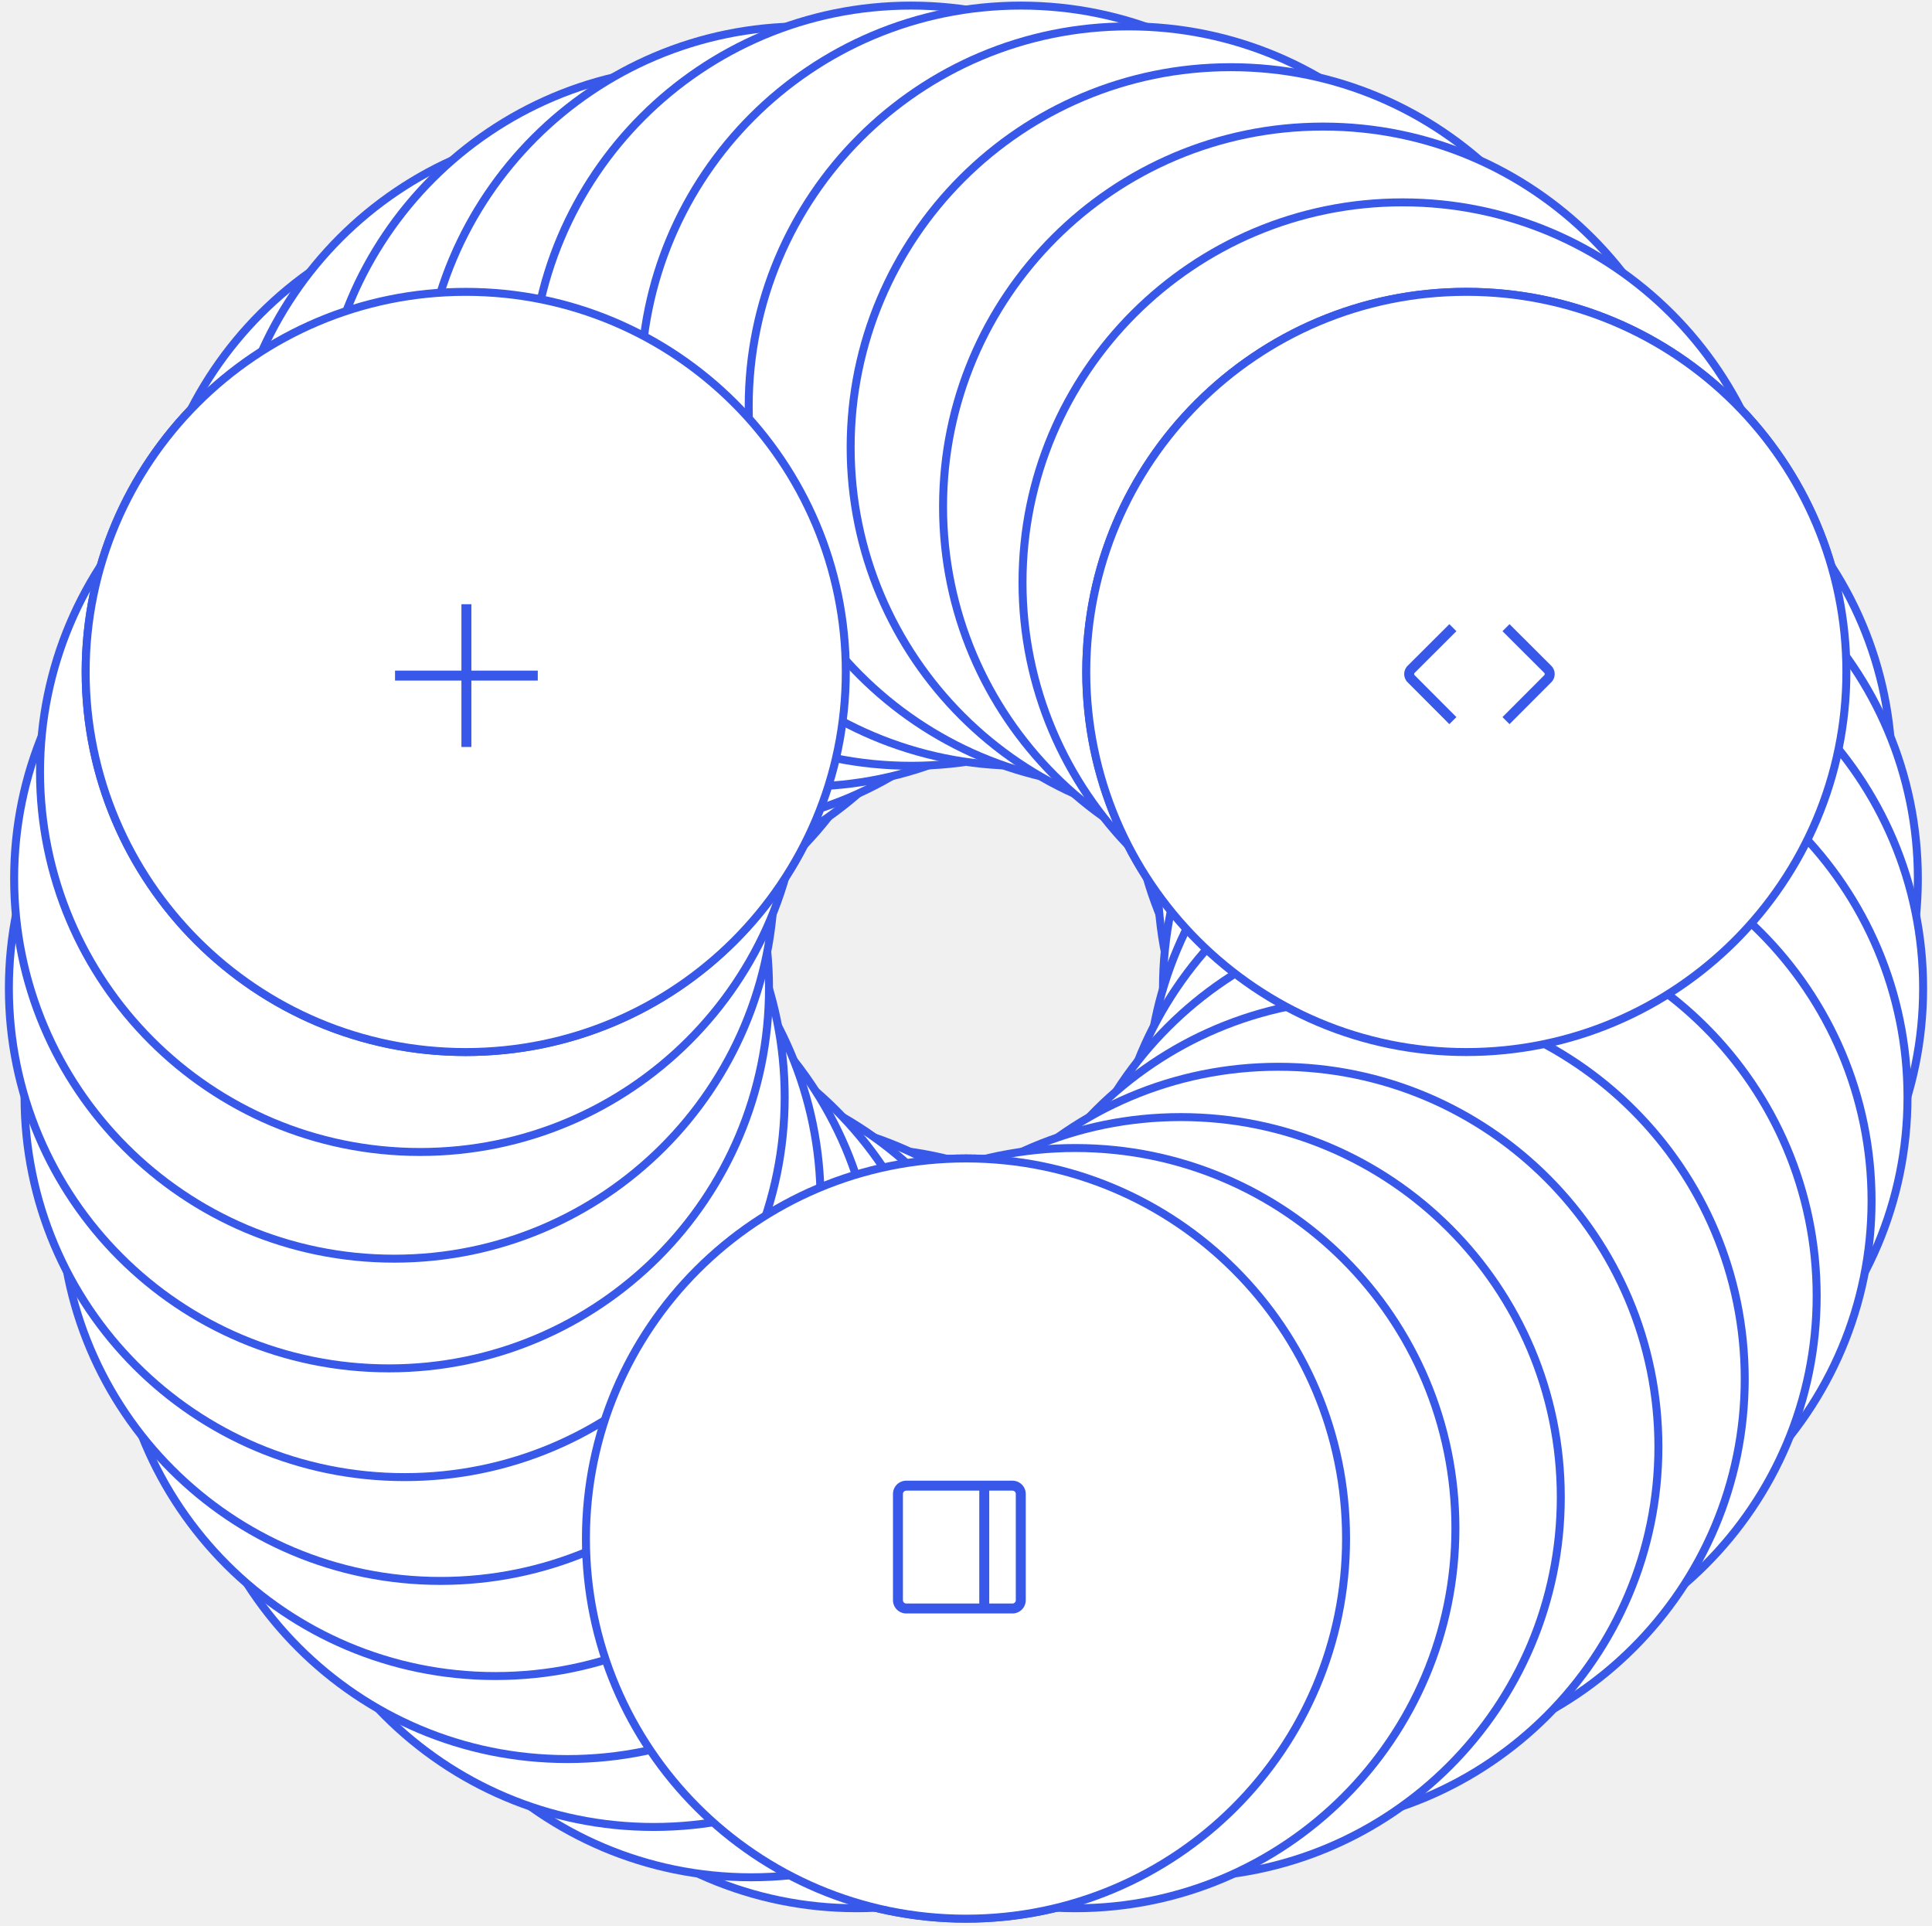
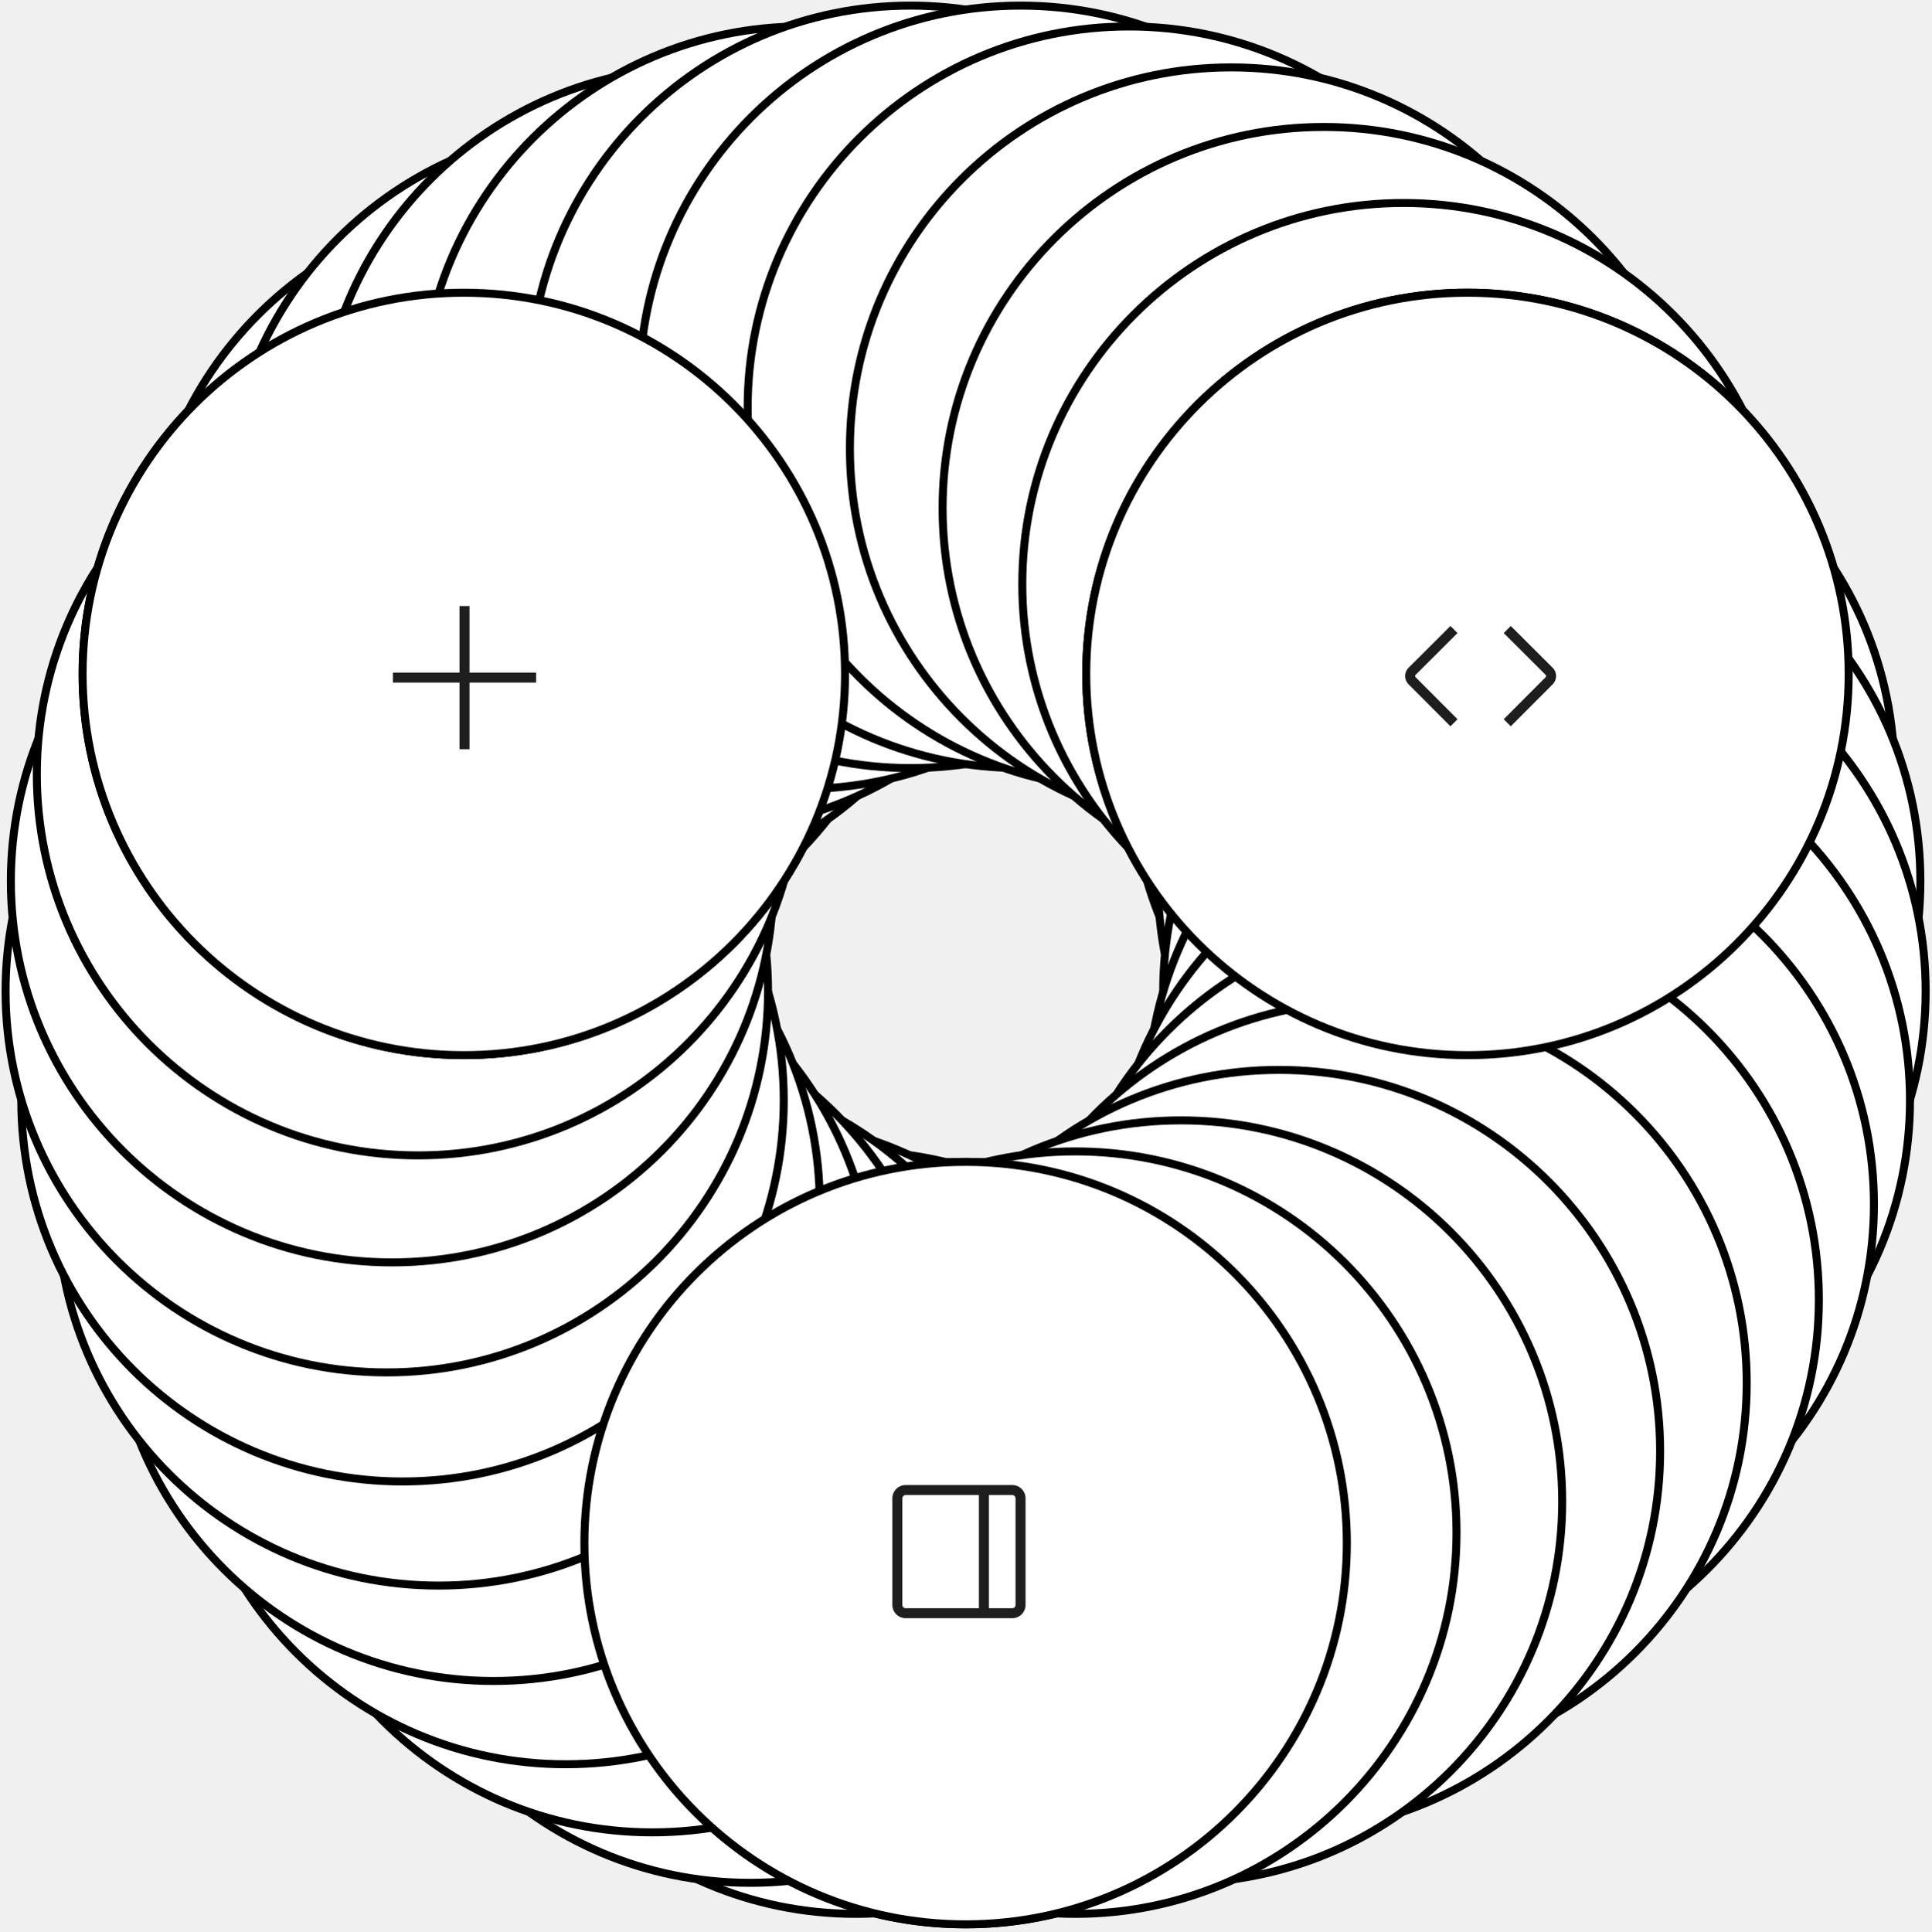
- <svg xmlns="http://www.w3.org/2000/svg" width="291" height="290" viewBox="0 0 291 290" fill="none">
-   <g clip-path="url(#a)">
-     <path fill="#fff" stroke="#3858E9" stroke-miterlimit="10" stroke-width="1.2" d="M145.5 288.965c31.616 0 57.246-25.63 57.246-57.246 0-31.617-25.63-57.247-57.246-57.247-31.617 0-57.247 25.63-57.247 57.247 0 31.616 25.63 57.246 57.247 57.246Z" />
-     <path fill="#fff" stroke="#3858E9" stroke-miterlimit="10" stroke-width="1.2" d="M129.031 287.393c31.617 0 57.247-25.63 57.247-57.247 0-31.616-25.63-57.246-57.247-57.246-31.616 0-57.246 25.63-57.246 57.246 0 31.617 25.63 57.247 57.246 57.247Z" />
-     <path fill="#fff" stroke="#3858E9" stroke-miterlimit="10" stroke-width="1.2" d="M113.158 282.732c31.616 0 57.246-25.63 57.246-57.246 0-31.616-25.63-57.246-57.246-57.246-31.616 0-57.246 25.63-57.246 57.246 0 31.616 25.63 57.246 57.246 57.246Z" />
-     <path fill="#fff" stroke="#3858E9" stroke-miterlimit="10" stroke-width="1.2" d="M98.456 275.154c31.616 0 57.246-25.63 57.246-57.246 0-31.616-25.63-57.246-57.246-57.246-31.617 0-57.247 25.63-57.247 57.246 0 31.616 25.63 57.246 57.247 57.246Z" />
-     <path fill="#fff" stroke="#3858E9" stroke-miterlimit="10" stroke-width="1.2" d="M85.453 264.928c31.616 0 57.246-25.63 57.246-57.246 0-31.617-25.63-57.247-57.246-57.247-31.616 0-57.247 25.63-57.247 57.247 0 31.616 25.63 57.246 57.247 57.246Z" />
-     <path fill="#fff" stroke="#3858E9" stroke-miterlimit="10" stroke-width="1.2" d="M74.626 252.425c31.616 0 57.246-25.63 57.246-57.246 0-31.616-25.63-57.246-57.246-57.246-31.616 0-57.246 25.63-57.246 57.246 0 31.616 25.63 57.246 57.246 57.246Z" />
-     <path fill="#fff" stroke="#3858E9" stroke-miterlimit="10" stroke-width="1.2" d="M66.35 238.099c31.616 0 57.246-25.63 57.246-57.247 0-31.616-25.63-57.246-57.246-57.246-31.616 0-57.246 25.63-57.246 57.246 0 31.617 25.63 57.247 57.246 57.247Z" />
-     <path fill="#fff" stroke="#3858E9" stroke-miterlimit="10" stroke-width="1.2" d="M60.944 222.464c31.616 0 57.246-25.63 57.246-57.246 0-31.617-25.63-57.247-57.246-57.247-31.616 0-57.246 25.63-57.246 57.247 0 31.616 25.63 57.246 57.246 57.246Z" />
-     <path fill="#fff" stroke="#3858E9" stroke-miterlimit="10" stroke-width="1.2" d="M58.584 206.087c31.616 0 57.246-25.63 57.246-57.246 0-31.616-25.63-57.246-57.246-57.246-31.616 0-57.246 25.63-57.246 57.246 0 31.616 25.63 57.246 57.246 57.246Z" />
-     <path fill="#fff" stroke="#3858E9" stroke-miterlimit="10" stroke-width="1.2" d="M59.377 189.566c31.616 0 57.246-25.63 57.246-57.247 0-31.616-25.63-57.246-57.246-57.246-31.617 0-57.247 25.63-57.247 57.246 0 31.617 25.63 57.247 57.247 57.247Z" />
-     <path fill="#fff" stroke="#3858E9" stroke-miterlimit="10" stroke-width="1.2" d="M63.274 173.497c31.616 0 57.246-25.63 57.246-57.246 0-31.617-25.63-57.247-57.246-57.247-31.616 0-57.246 25.63-57.246 57.247 0 31.616 25.63 57.246 57.246 57.246Z" />
-     <path fill="#fff" stroke="#3858E9" stroke-miterlimit="10" stroke-width="1.2" d="M70.15 158.441c31.616 0 57.246-25.63 57.246-57.246 0-31.617-25.63-57.247-57.246-57.247-31.617 0-57.247 25.63-57.247 57.247 0 31.616 25.63 57.246 57.247 57.246Z" />
-     <path fill="#fff" stroke="#3858E9" stroke-miterlimit="10" stroke-width="1.2" d="M79.742 144.97c31.617 0 57.247-25.63 57.247-57.247 0-31.616-25.63-57.246-57.247-57.246-31.616 0-57.246 25.63-57.246 57.246 0 31.617 25.63 57.247 57.246 57.247Z" />
-     <path fill="#fff" stroke="#3858E9" stroke-miterlimit="10" stroke-width="1.2" d="M91.71 133.554c31.617 0 57.247-25.63 57.247-57.246 0-31.616-25.63-57.246-57.246-57.246-31.617 0-57.247 25.63-57.247 57.246 0 31.616 25.63 57.246 57.247 57.246Z" />
-     <path fill="#fff" stroke="#3858E9" stroke-miterlimit="10" stroke-width="1.2" d="M105.628 124.612c31.616 0 57.246-25.63 57.246-57.247 0-31.616-25.63-57.246-57.246-57.246-31.616 0-57.246 25.63-57.246 57.246 0 31.617 25.63 57.247 57.246 57.247Z" />
-     <path fill="#fff" stroke="#3858E9" stroke-miterlimit="10" stroke-width="1.2" d="M120.985 118.467c31.616 0 57.246-25.63 57.246-57.246 0-31.616-25.63-57.246-57.246-57.246-31.617 0-57.247 25.63-57.247 57.246 0 31.616 25.63 57.246 57.247 57.246Z" />
-     <path fill="#fff" stroke="#3858E9" stroke-miterlimit="10" stroke-width="1.2" d="M137.233 115.335c31.616 0 57.246-25.63 57.246-57.246 0-31.616-25.63-57.246-57.246-57.246-31.617 0-57.247 25.63-57.247 57.246 0 31.616 25.63 57.246 57.247 57.246Z" />
-     <path fill="#fff" stroke="#3858E9" stroke-miterlimit="10" stroke-width="1.2" d="M153.768 115.335c31.616 0 57.246-25.63 57.246-57.246 0-31.616-25.63-57.246-57.246-57.246-31.616 0-57.246 25.63-57.246 57.246 0 31.616 25.63 57.246 57.246 57.246Z" />
-     <path fill="#fff" stroke="#3858E9" stroke-miterlimit="10" stroke-width="1.2" d="M170.016 118.467c31.617 0 57.247-25.63 57.247-57.246 0-31.616-25.63-57.246-57.247-57.246-31.616 0-57.246 25.63-57.246 57.246 0 31.616 25.63 57.246 57.246 57.246Z" />
-     <path fill="#fff" stroke="#3858E9" stroke-miterlimit="10" stroke-width="1.2" d="M185.373 124.612c31.616 0 57.246-25.63 57.246-57.247 0-31.616-25.63-57.246-57.246-57.246-31.617 0-57.247 25.63-57.247 57.246 0 31.617 25.63 57.247 57.247 57.247Z" />
-     <path fill="#fff" stroke="#3858E9" stroke-miterlimit="10" stroke-width="1.2" d="M199.29 133.554c31.616 0 57.246-25.63 57.246-57.246 0-31.616-25.63-57.246-57.246-57.246-31.616 0-57.246 25.63-57.246 57.246 0 31.616 25.63 57.246 57.246 57.246Z" />
-     <path fill="#fff" stroke="#3858E9" stroke-miterlimit="10" stroke-width="1.2" d="M211.258 144.97c31.617 0 57.247-25.63 57.247-57.247 0-31.616-25.63-57.246-57.247-57.246-31.616 0-57.246 25.63-57.246 57.246 0 31.617 25.63 57.247 57.246 57.247Z" />
-     <path fill="#fff" stroke="#3858E9" stroke-miterlimit="10" stroke-width="1.2" d="M220.859 158.441c31.616 0 57.246-25.63 57.246-57.246 0-31.617-25.63-57.247-57.246-57.247-31.616 0-57.246 25.63-57.246 57.247 0 31.616 25.63 57.246 57.246 57.246Z" />
-     <path fill="#fff" stroke="#3858E9" stroke-miterlimit="10" stroke-width="1.2" d="M227.727 173.497c31.616 0 57.246-25.63 57.246-57.246 0-31.617-25.63-57.247-57.246-57.247-31.616 0-57.247 25.63-57.247 57.247 0 31.616 25.631 57.246 57.247 57.246Z" />
-     <path fill="#fff" stroke="#3858E9" stroke-miterlimit="10" stroke-width="1.2" d="M231.624 189.566c31.616 0 57.246-25.63 57.246-57.247 0-31.616-25.63-57.246-57.246-57.246-31.616 0-57.246 25.63-57.246 57.246 0 31.617 25.63 57.247 57.246 57.247Z" />
-     <path fill="#fff" stroke="#3858E9" stroke-miterlimit="10" stroke-width="1.2" d="M232.417 206.087c31.616 0 57.246-25.63 57.246-57.246 0-31.616-25.63-57.246-57.246-57.246-31.617 0-57.247 25.63-57.247 57.246 0 31.616 25.63 57.246 57.247 57.246Z" />
-     <path fill="#fff" stroke="#3858E9" stroke-miterlimit="10" stroke-width="1.2" d="M230.065 222.464c31.616 0 57.246-25.63 57.246-57.246 0-31.617-25.63-57.247-57.246-57.247-31.617 0-57.247 25.63-57.247 57.247 0 31.616 25.63 57.246 57.247 57.246Z" />
-     <path fill="#fff" stroke="#3858E9" stroke-miterlimit="10" stroke-width="1.2" d="M224.651 238.099c31.616 0 57.246-25.63 57.246-57.247 0-31.616-25.63-57.246-57.246-57.246-31.616 0-57.246 25.63-57.246 57.246 0 31.617 25.63 57.247 57.246 57.247Z" />
-     <path fill="#fff" stroke="#3858E9" stroke-miterlimit="10" stroke-width="1.2" d="M216.382 252.425c31.617 0 57.247-25.63 57.247-57.246 0-31.616-25.63-57.246-57.247-57.246-31.616 0-57.246 25.63-57.246 57.246 0 31.616 25.63 57.246 57.246 57.246Z" />
-     <path fill="#fff" stroke="#3858E9" stroke-miterlimit="10" stroke-width="1.2" d="M205.548 264.928c31.616 0 57.246-25.63 57.246-57.246 0-31.617-25.63-57.247-57.246-57.247-31.616 0-57.246 25.63-57.246 57.247 0 31.616 25.63 57.246 57.246 57.246Z" />
-     <path fill="#fff" stroke="#3858E9" stroke-miterlimit="10" stroke-width="1.2" d="M192.545 275.154c31.616 0 57.246-25.63 57.246-57.246 0-31.616-25.63-57.246-57.246-57.246-31.616 0-57.246 25.63-57.246 57.246 0 31.616 25.63 57.246 57.246 57.246Z" />
-     <path fill="#fff" stroke="#3858E9" stroke-miterlimit="10" stroke-width="1.2" d="M177.843 282.732c31.616 0 57.246-25.63 57.246-57.246 0-31.616-25.63-57.246-57.246-57.246-31.616 0-57.246 25.63-57.246 57.246 0 31.616 25.63 57.246 57.246 57.246Z" />
-     <path fill="#fff" stroke="#3858E9" stroke-miterlimit="10" stroke-width="1.2" d="M161.969 287.393c31.617 0 57.247-25.63 57.247-57.247 0-31.616-25.63-57.246-57.247-57.246-31.616 0-57.246 25.63-57.246 57.246 0 31.617 25.63 57.247 57.246 57.247Z" />
-     <path fill="#fff" stroke="#3858E9" stroke-miterlimit="10" stroke-width="1.2" d="M145.5 288.965c31.616 0 57.246-25.63 57.246-57.246 0-31.617-25.63-57.247-57.246-57.247-31.616 0-57.246 25.63-57.246 57.247 0 31.616 25.63 57.246 57.246 57.246ZM70.149 158.447c31.616 0 57.246-25.63 57.246-57.246 0-31.616-25.63-57.246-57.246-57.246-31.617 0-57.247 25.63-57.247 57.246 0 31.616 25.63 57.246 57.247 57.246ZM220.859 158.447c31.616 0 57.246-25.63 57.246-57.246 0-31.616-25.63-57.246-57.246-57.246-31.616 0-57.246 25.63-57.246 57.246 0 31.616 25.63 57.246 57.246 57.246Z" />
-     <path fill="#3858E9" fill-rule="evenodd" d="M212.015 100.276 218.306 94l1.059 1.063-6.291 6.276a.249.249 0 0 0-.001.353l6.294 6.31-1.063 1.059-6.294-6.31a1.75 1.75 0 0 1 .005-2.475Zm21.642 0L227.365 94l-1.059 1.063 6.292 6.276a.25.25 0 0 1 .001.353l-6.295 6.31 1.063 1.059 6.294-6.31a1.75 1.75 0 0 0-.004-2.475ZM147.5 224.5h-11a.5.5 0 0 0-.5.5v16a.5.5 0 0 0 .5.5h11v-17Zm1.5 0h3.5a.5.5 0 0 1 .5.5v16a.5.5 0 0 1-.5.5H149v-17Zm-12.5-1.5h16a2 2 0 0 1 2 2v16a2 2 0 0 1-2 2h-16a2 2 0 0 1-2-2v-16a2 2 0 0 1 2-2Z" clip-rule="evenodd" />
-     <path fill="#3858E9" d="M69.5 102.5v10H71v-10h10V101H71V91h-1.5v10h-10v1.5h10Z" />
+ <svg xmlns="http://www.w3.org/2000/svg" width="290" height="290" fill="none">
+   <g clip-path="url(#clip0_4147_25483)">
+     <path d="M145 288.965c31.616 0 57.246-25.63 57.246-57.246 0-31.617-25.63-57.247-57.246-57.247-31.617 0-57.247 25.63-57.247 57.247 0 31.616 25.63 57.246 57.247 57.246z" fill="#fff" stroke="#000" stroke-width="1.2" stroke-miterlimit="10" />
+     <path d="M128.532 287.393c31.616 0 57.246-25.63 57.246-57.247 0-31.616-25.63-57.246-57.246-57.246-31.617 0-57.247 25.63-57.247 57.246 0 31.617 25.63 57.247 57.247 57.247z" fill="#fff" stroke="#000" stroke-width="1.2" stroke-miterlimit="10" />
+     <path d="M112.658 282.732c31.616 0 57.246-25.63 57.246-57.246 0-31.616-25.63-57.246-57.246-57.246-31.616 0-57.246 25.63-57.246 57.246 0 31.616 25.63 57.246 57.246 57.246z" fill="#fff" stroke="#000" stroke-width="1.2" stroke-miterlimit="10" />
+     <path d="M97.956 275.154c31.616 0 57.246-25.63 57.246-57.246 0-31.616-25.63-57.247-57.246-57.247-31.617 0-57.247 25.631-57.247 57.247s25.63 57.246 57.247 57.246z" fill="#fff" stroke="#000" stroke-width="1.2" stroke-miterlimit="10" />
+     <path d="M84.953 264.928c31.616 0 57.246-25.63 57.246-57.246 0-31.617-25.63-57.247-57.246-57.247-31.616 0-57.247 25.63-57.247 57.247 0 31.616 25.63 57.246 57.247 57.246z" fill="#fff" stroke="#000" stroke-width="1.2" stroke-miterlimit="10" />
+     <path d="M74.126 252.425c31.616 0 57.246-25.63 57.246-57.246 0-31.616-25.63-57.246-57.246-57.246-31.616 0-57.246 25.63-57.246 57.246 0 31.616 25.63 57.246 57.246 57.246z" fill="#fff" stroke="#000" stroke-width="1.2" stroke-miterlimit="10" />
+     <path d="M65.85 238.099c31.616 0 57.246-25.63 57.246-57.247 0-31.616-25.63-57.246-57.246-57.246-31.616 0-57.246 25.63-57.246 57.246 0 31.617 25.63 57.247 57.246 57.247z" fill="#fff" stroke="#000" stroke-width="1.2" stroke-miterlimit="10" />
+     <path d="M60.444 222.464c31.617 0 57.247-25.63 57.247-57.246 0-31.617-25.63-57.247-57.247-57.247-31.616 0-57.246 25.63-57.246 57.247 0 31.616 25.63 57.246 57.246 57.246z" fill="#fff" stroke="#000" stroke-width="1.2" stroke-miterlimit="10" />
+     <path d="M58.084 206.087c31.617 0 57.247-25.63 57.247-57.246 0-31.616-25.63-57.247-57.247-57.247-31.616 0-57.246 25.631-57.246 57.247s25.63 57.246 57.246 57.246z" fill="#fff" stroke="#000" stroke-width="1.2" stroke-miterlimit="10" />
+     <path d="M58.877 189.566c31.616 0 57.246-25.63 57.246-57.247 0-31.616-25.63-57.246-57.246-57.246-31.617 0-57.247 25.63-57.247 57.246 0 31.617 25.63 57.247 57.247 57.247z" fill="#fff" stroke="#000" stroke-width="1.2" stroke-miterlimit="10" />
+     <path d="M62.774 173.497c31.617 0 57.247-25.63 57.247-57.246 0-31.617-25.63-57.247-57.247-57.247-31.616 0-57.246 25.63-57.246 57.247 0 31.616 25.63 57.246 57.246 57.246z" fill="#fff" stroke="#000" stroke-width="1.2" stroke-miterlimit="10" />
+     <path d="M69.65 158.441c31.616 0 57.246-25.63 57.246-57.246 0-31.617-25.63-57.247-57.246-57.247-31.616 0-57.246 25.63-57.246 57.247 0 31.616 25.63 57.246 57.246 57.246z" fill="#fff" stroke="#000" stroke-width="1.2" stroke-miterlimit="10" />
+     <path d="M79.242 144.97c31.617 0 57.247-25.631 57.247-57.247s-25.63-57.246-57.247-57.246c-31.616 0-57.246 25.63-57.246 57.246 0 31.616 25.63 57.247 57.246 57.247z" fill="#fff" stroke="#000" stroke-width="1.2" stroke-miterlimit="10" />
+     <path d="M91.21 133.554c31.617 0 57.247-25.63 57.247-57.246 0-31.616-25.63-57.246-57.246-57.246-31.616 0-57.246 25.63-57.246 57.246 0 31.616 25.63 57.246 57.246 57.246z" fill="#fff" stroke="#000" stroke-width="1.2" stroke-miterlimit="10" />
+     <path d="M105.128 124.612c31.617 0 57.247-25.63 57.247-57.247 0-31.616-25.63-57.246-57.247-57.246-31.616 0-57.246 25.63-57.246 57.246 0 31.617 25.63 57.247 57.246 57.247z" fill="#fff" stroke="#000" stroke-width="1.2" stroke-miterlimit="10" />
+     <path d="M120.485 118.467c31.616 0 57.246-25.63 57.246-57.246 0-31.616-25.63-57.246-57.246-57.246-31.617 0-57.246 25.63-57.246 57.246 0 31.616 25.63 57.246 57.246 57.246z" fill="#fff" stroke="#000" stroke-width="1.2" stroke-miterlimit="10" />
+     <path d="M136.733 115.335c31.616 0 57.246-25.63 57.246-57.246 0-31.616-25.63-57.246-57.246-57.246-31.617 0-57.247 25.63-57.247 57.246 0 31.616 25.63 57.246 57.247 57.246z" fill="#fff" stroke="#000" stroke-width="1.2" stroke-miterlimit="10" />
+     <path d="M153.268 115.335c31.616 0 57.246-25.63 57.246-57.246 0-31.616-25.63-57.246-57.246-57.246-31.616 0-57.246 25.63-57.246 57.246 0 31.616 25.63 57.246 57.246 57.246z" fill="#fff" stroke="#000" stroke-width="1.2" stroke-miterlimit="10" />
+     <path d="M169.516 118.467c31.617 0 57.247-25.63 57.247-57.246 0-31.616-25.63-57.246-57.247-57.246-31.616 0-57.246 25.63-57.246 57.246 0 31.616 25.63 57.246 57.246 57.246z" fill="#fff" stroke="#000" stroke-width="1.2" stroke-miterlimit="10" />
+     <path d="M184.873 124.612c31.616 0 57.246-25.63 57.246-57.247 0-31.616-25.63-57.246-57.246-57.246-31.617 0-57.247 25.63-57.247 57.246 0 31.617 25.63 57.247 57.247 57.247z" fill="#fff" stroke="#000" stroke-width="1.2" stroke-miterlimit="10" />
+     <path d="M198.79 133.554c31.616 0 57.246-25.63 57.246-57.246 0-31.616-25.63-57.246-57.246-57.246-31.616 0-57.246 25.63-57.246 57.246 0 31.616 25.63 57.246 57.246 57.246z" fill="#fff" stroke="#000" stroke-width="1.2" stroke-miterlimit="10" />
+     <path d="M210.759 144.97c31.616 0 57.246-25.631 57.246-57.247s-25.63-57.246-57.246-57.246c-31.617 0-57.247 25.63-57.247 57.246 0 31.616 25.63 57.247 57.247 57.247z" fill="#fff" stroke="#000" stroke-width="1.2" stroke-miterlimit="10" />
+     <path d="M220.359 158.441c31.616 0 57.246-25.63 57.246-57.246 0-31.617-25.63-57.247-57.246-57.247-31.616 0-57.246 25.63-57.246 57.247 0 31.616 25.63 57.246 57.246 57.246z" fill="#fff" stroke="#000" stroke-width="1.2" stroke-miterlimit="10" />
+     <path d="M227.227 173.497c31.616 0 57.246-25.63 57.246-57.246 0-31.617-25.63-57.247-57.246-57.247-31.616 0-57.247 25.63-57.247 57.247 0 31.616 25.631 57.246 57.247 57.246z" fill="#fff" stroke="#000" stroke-width="1.2" stroke-miterlimit="10" />
+     <path d="M231.124 189.566c31.617 0 57.247-25.63 57.247-57.247 0-31.616-25.63-57.246-57.247-57.246-31.616 0-57.246 25.63-57.246 57.246 0 31.617 25.63 57.247 57.246 57.247z" fill="#fff" stroke="#000" stroke-width="1.2" stroke-miterlimit="10" />
+     <path d="M231.917 206.087c31.616 0 57.246-25.63 57.246-57.246 0-31.616-25.63-57.247-57.246-57.247-31.617 0-57.247 25.631-57.247 57.247s25.63 57.246 57.247 57.246z" fill="#fff" stroke="#000" stroke-width="1.2" stroke-miterlimit="10" />
+     <path d="M229.565 222.464c31.616 0 57.246-25.63 57.246-57.246 0-31.617-25.63-57.247-57.246-57.247-31.617 0-57.247 25.63-57.247 57.247 0 31.616 25.63 57.246 57.247 57.246z" fill="#fff" stroke="#000" stroke-width="1.2" stroke-miterlimit="10" />
+     <path d="M224.151 238.099c31.617 0 57.247-25.63 57.247-57.247 0-31.616-25.63-57.246-57.247-57.246-31.616 0-57.246 25.63-57.246 57.246 0 31.617 25.63 57.247 57.246 57.247z" fill="#fff" stroke="#000" stroke-width="1.2" stroke-miterlimit="10" />
+     <path d="M215.883 252.425c31.616 0 57.246-25.63 57.246-57.246 0-31.616-25.63-57.246-57.246-57.246-31.617 0-57.247 25.63-57.247 57.246 0 31.616 25.63 57.246 57.247 57.246z" fill="#fff" stroke="#000" stroke-width="1.2" stroke-miterlimit="10" />
+     <path d="M205.048 264.928c31.616 0 57.246-25.63 57.246-57.246 0-31.617-25.63-57.247-57.246-57.247-31.616 0-57.246 25.63-57.246 57.247 0 31.616 25.63 57.246 57.246 57.246z" fill="#fff" stroke="#000" stroke-width="1.2" stroke-miterlimit="10" />
+     <path d="M192.045 275.154c31.617 0 57.247-25.63 57.247-57.246 0-31.616-25.63-57.247-57.247-57.247-31.616 0-57.246 25.631-57.246 57.247s25.63 57.246 57.246 57.246z" fill="#fff" stroke="#000" stroke-width="1.2" stroke-miterlimit="10" />
+     <path d="M177.343 282.732c31.616 0 57.246-25.63 57.246-57.246 0-31.616-25.63-57.246-57.246-57.246-31.616 0-57.246 25.63-57.246 57.246 0 31.616 25.63 57.246 57.246 57.246z" fill="#fff" stroke="#000" stroke-width="1.2" stroke-miterlimit="10" />
+     <path d="M161.469 287.393c31.617 0 57.247-25.63 57.247-57.247 0-31.616-25.63-57.246-57.247-57.246-31.616 0-57.246 25.63-57.246 57.246 0 31.617 25.63 57.247 57.246 57.247z" fill="#fff" stroke="#000" stroke-width="1.2" stroke-miterlimit="10" />
+     <path d="M145 288.965c31.616 0 57.246-25.63 57.246-57.246 0-31.617-25.63-57.247-57.246-57.247-31.617 0-57.247 25.63-57.247 57.247 0 31.616 25.63 57.246 57.247 57.246zM69.648 158.447c31.617 0 57.247-25.63 57.247-57.246 0-31.616-25.63-57.246-57.247-57.246-31.616 0-57.246 25.63-57.246 57.246 0 31.616 25.63 57.246 57.246 57.246zM220.359 158.447c31.616 0 57.246-25.63 57.246-57.246 0-31.616-25.63-57.246-57.246-57.246-31.616 0-57.246 25.63-57.246 57.246 0 31.616 25.63 57.246 57.246 57.246z" fill="#fff" stroke="#000" stroke-width="1.2" stroke-miterlimit="10" />
+     <path fill-rule="evenodd" clip-rule="evenodd" d="M211.515 100.276L217.806 94l1.059 1.063-6.291 6.276a.249.249 0 0 0-.001.353l6.294 6.31-1.063 1.059-6.294-6.31a1.75 1.75 0 0 1 .005-2.475zm21.642 0L226.865 94l-1.059 1.063 6.292 6.276a.25.25 0 0 1 .001.353l-6.295 6.31 1.063 1.059 6.294-6.31a1.75 1.75 0 0 0-.004-2.475zM147 224.5h-11a.5.5 0 0 0-.5.5v16a.5.5 0 0 0 .5.5h11v-17zm1.5 0h3.5a.5.5 0 0 1 .5.5v16a.5.5 0 0 1-.5.5h-3.5v-17zM136 223h16a2 2 0 0 1 2 2v16a2 2 0 0 1-2 2h-16a2 2 0 0 1-2-2v-16a2 2 0 0 1 2-2z" fill="#1E1E1E" />
+     <path d="M69 102.5v10h1.5v-10h10V101h-10V91H69v10H59v1.5h10z" fill="#1E1E1E" />
  </g>
  <defs>
-     <clipPath id="a">
-       <path fill="#fff" d="M.5 0h290v289.802H.5z" />
+     <clipPath id="clip0_4147_25483">
+       <path fill="#fff" d="M0 0h290v289.802H0z" />
    </clipPath>
  </defs>
</svg>
